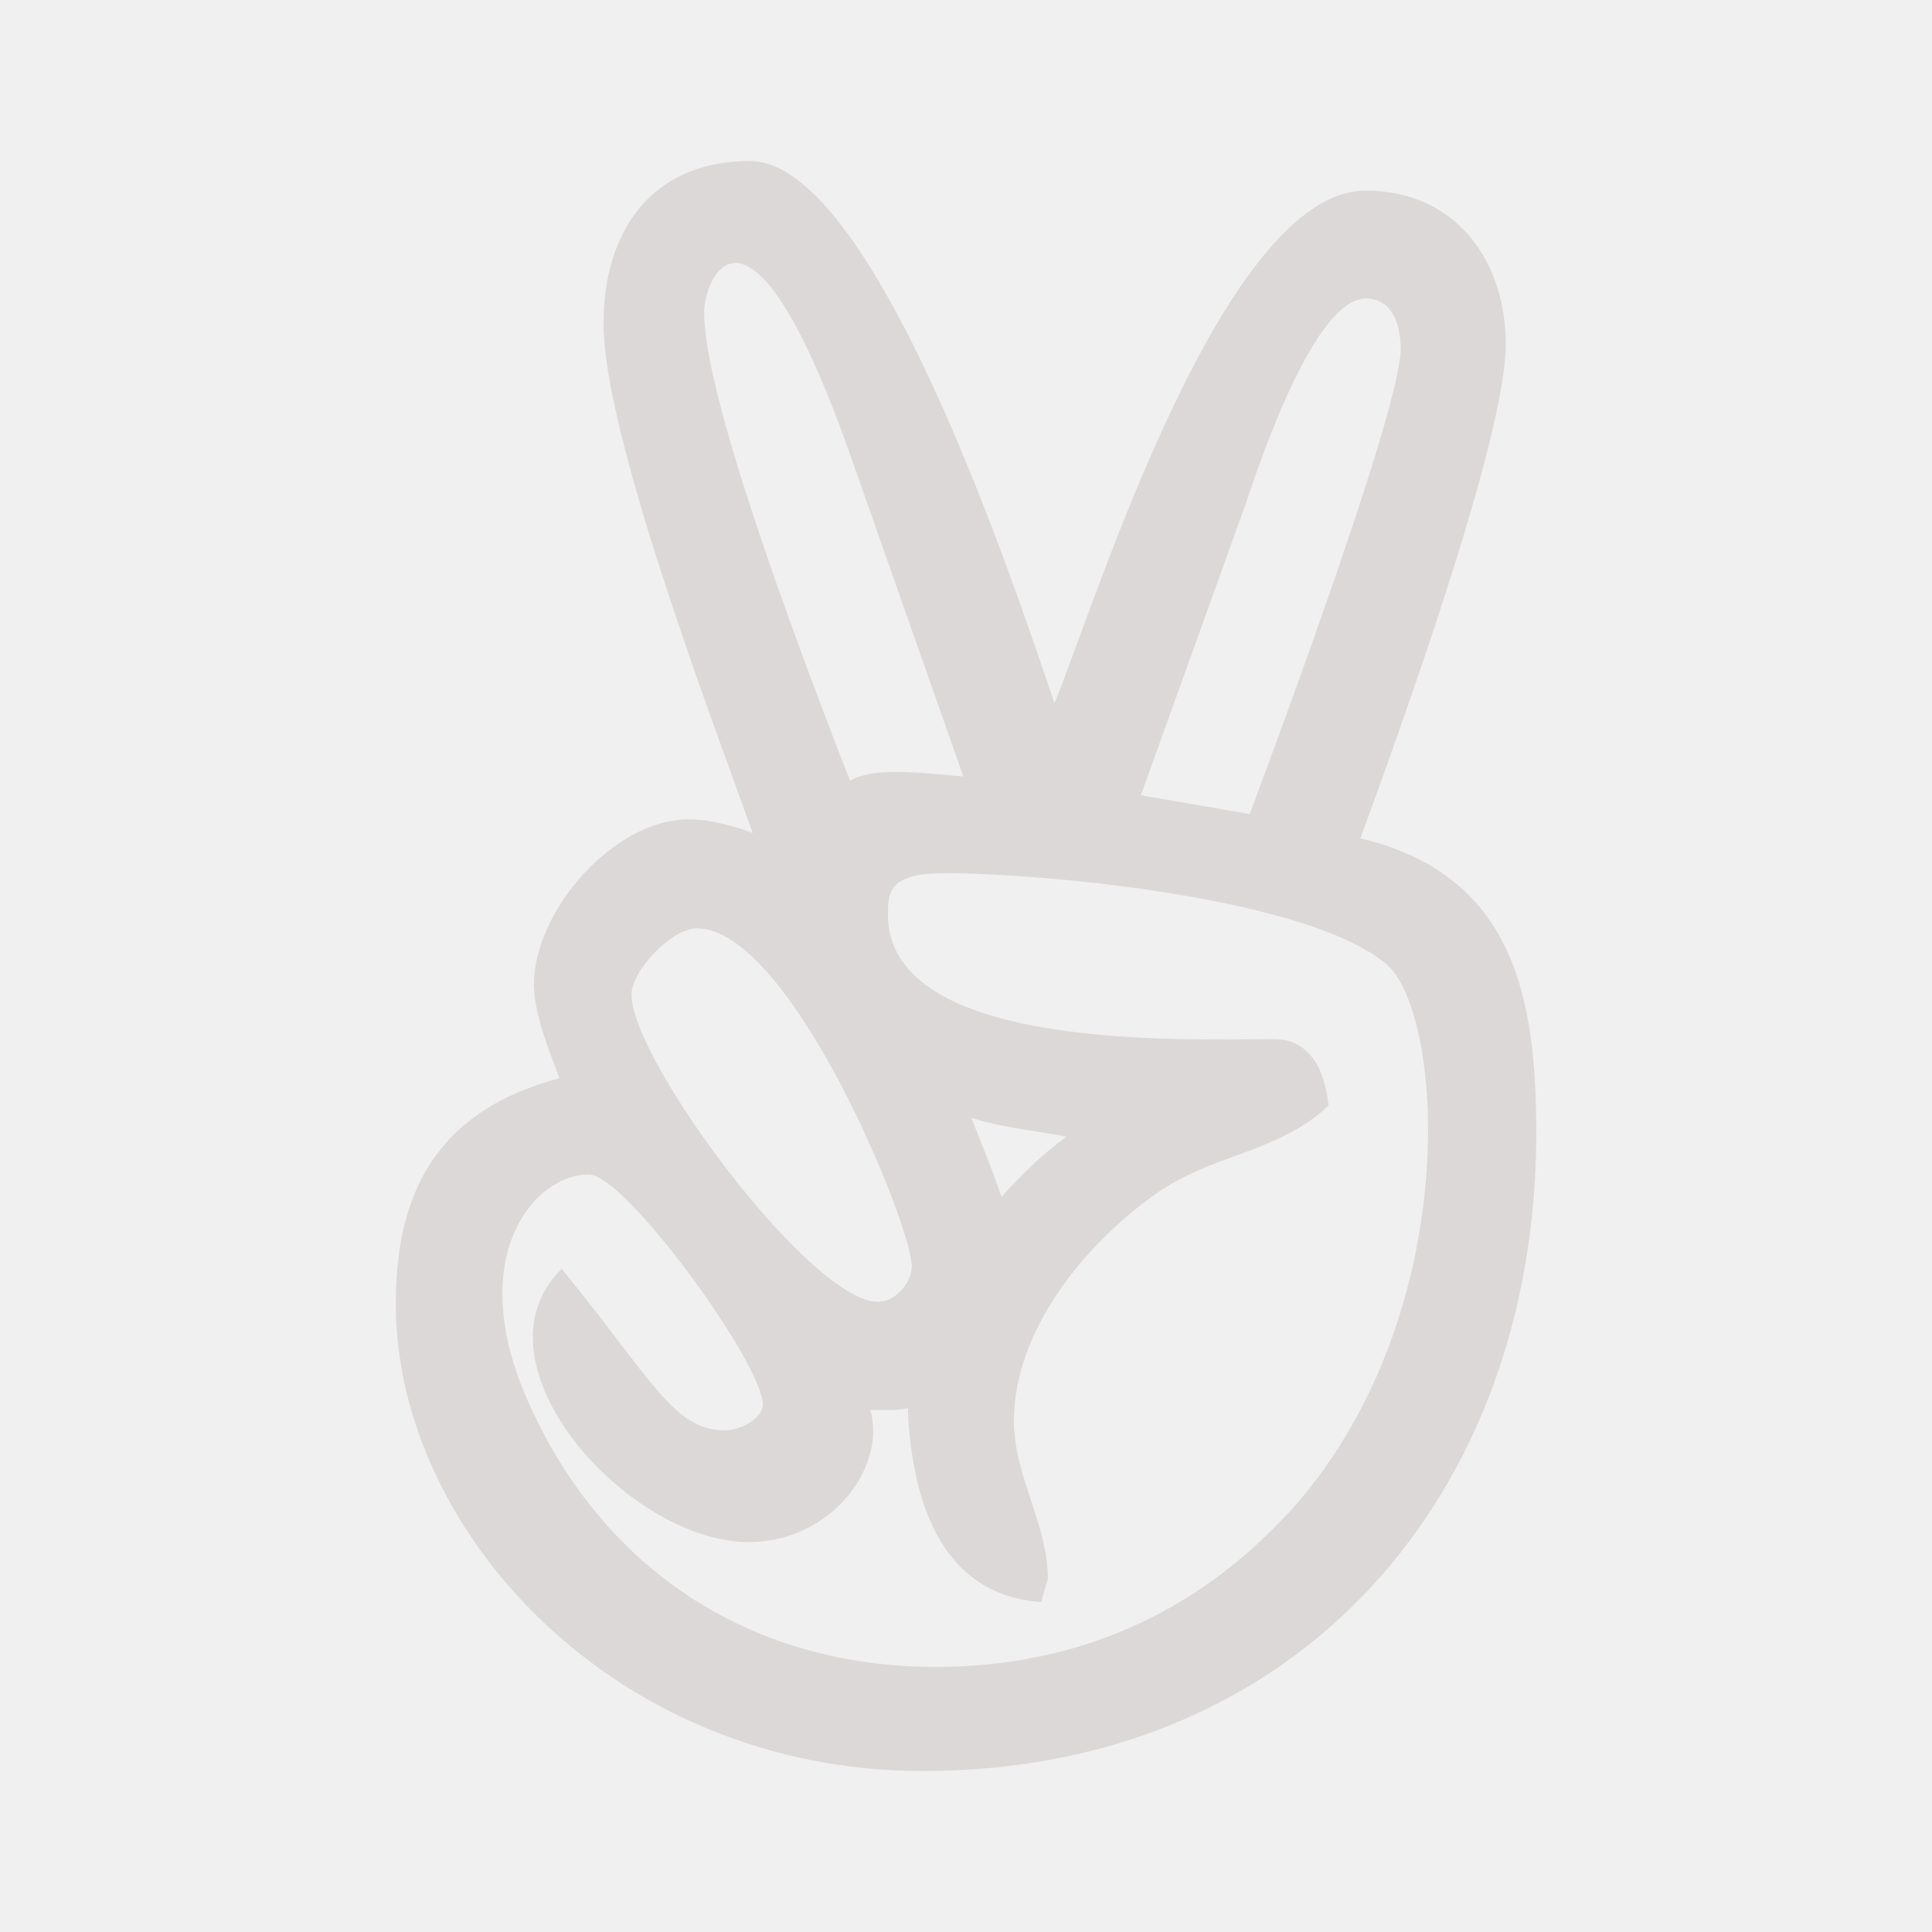
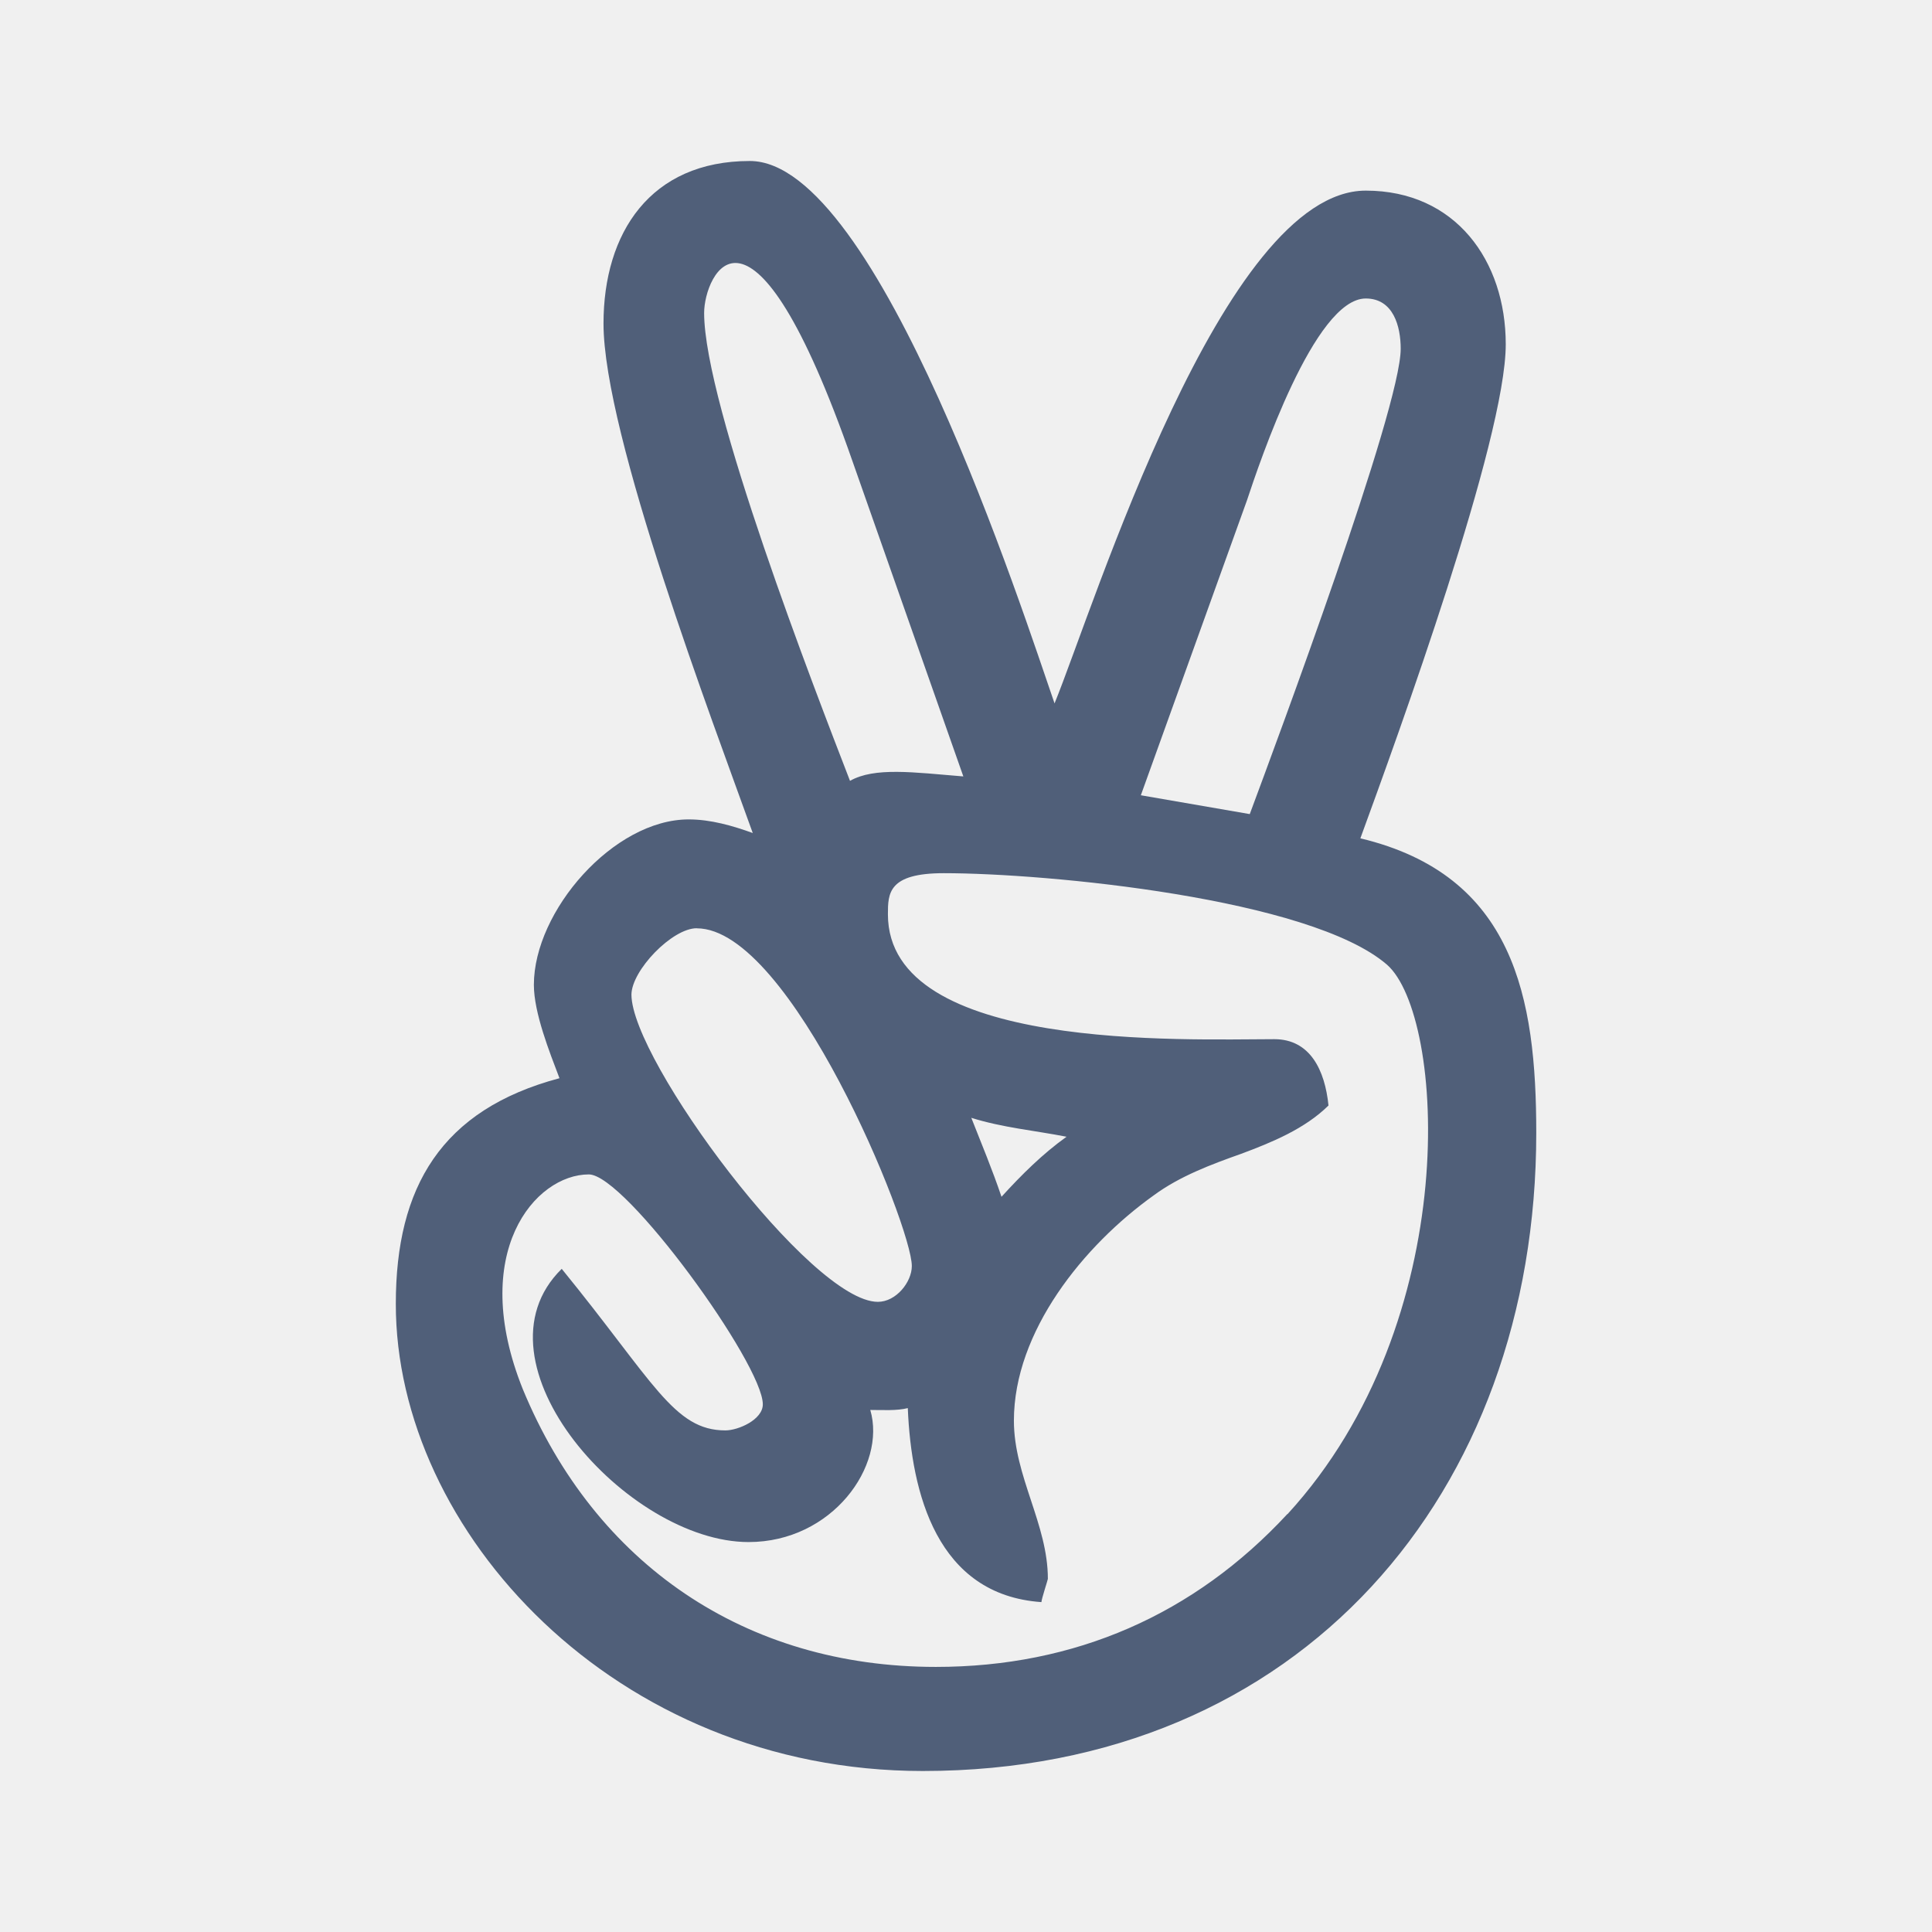
<svg xmlns="http://www.w3.org/2000/svg" width="24" height="24" viewBox="0 0 24 24" fill="none">
-   <g clip-path="url(#clip0_48_51)">
-     <path d="M11.464 22C16.161 22 19.084 18.539 19.084 14.074C19.084 12.391 18.809 10.871 16.899 10.414C17.364 9.141 18.705 5.457 18.705 4.277C18.705 3.238 18.08 2.368 16.966 2.368C15.19 2.368 13.599 7.512 13.1 8.738C12.714 7.625 10.908 2 9.315 2C8.078 2 7.497 2.894 7.497 4.019C7.497 5.398 8.858 8.973 9.351 10.348C9.101 10.258 8.83 10.179 8.555 10.179C7.623 10.179 6.632 11.316 6.632 12.234C6.632 12.582 6.827 13.07 6.95 13.394C5.482 13.785 4.917 14.746 4.917 16.195C4.913 19.015 7.636 22 11.464 22V22ZM15.489 6.219C15.649 5.738 16.329 3.708 16.966 3.708C17.309 3.708 17.4 4.055 17.4 4.332C17.4 5.078 15.864 9.2 15.525 10.113L14.172 9.879L15.489 6.219ZM8.747 3.888V3.887C8.747 3.422 9.325 2.102 10.589 5.727L11.967 9.645C11.346 9.594 10.864 9.527 10.559 9.7C10.124 8.575 8.747 5.024 8.747 3.888V3.888ZM8.655 11.531L8.656 11.532C9.822 11.532 11.327 15.227 11.327 15.727C11.327 15.926 11.132 16.172 10.905 16.172C10.073 16.172 7.844 13.168 7.844 12.355C7.847 12.054 8.349 11.531 8.655 11.531V11.531ZM7.315 14.589C7.769 14.589 9.476 16.945 9.476 17.445C9.476 17.637 9.169 17.769 9.011 17.769C8.37 17.769 8.12 17.163 6.978 15.762C5.795 16.922 7.794 19.156 9.299 19.156C10.337 19.156 11.014 18.211 10.811 17.515C10.959 17.515 11.141 17.527 11.277 17.492C11.321 18.55 11.639 19.812 12.937 19.902C12.937 19.867 13.017 19.624 13.017 19.613C13.017 18.933 12.595 18.339 12.595 17.648C12.595 16.542 13.459 15.472 14.335 14.847C14.653 14.613 15.04 14.467 15.413 14.335C15.8 14.191 16.209 14.023 16.503 13.733C16.459 13.296 16.276 12.909 15.83 12.909C14.728 12.909 11.03 13.066 11.03 11.358C11.03 11.097 11.034 10.847 11.724 10.847C13.009 10.847 16.274 11.159 17.229 11.983C17.949 12.613 18.196 16.405 15.995 18.808L15.992 18.808C14.834 20.058 13.353 20.707 11.625 20.707C9.261 20.707 7.394 19.433 6.495 17.258C5.814 15.562 6.646 14.589 7.315 14.589V14.589ZM12.066 13.886C12.454 14.008 12.851 14.043 13.249 14.121C12.954 14.332 12.693 14.59 12.441 14.867C12.329 14.535 12.194 14.211 12.066 13.886Z" fill="#DBD8D7" />
+   <g clip-path="url(#clip0_48_284)">
+     <path d="M11.464 22C16.161 22 19.084 18.539 19.084 14.074C19.084 12.391 18.809 10.871 16.899 10.414C17.364 9.141 18.705 5.457 18.705 4.277C18.705 3.238 18.08 2.368 16.966 2.368C15.19 2.368 13.599 7.512 13.1 8.738C12.714 7.625 10.908 2 9.315 2C8.078 2 7.497 2.894 7.497 4.019C7.497 5.398 8.858 8.973 9.351 10.348C9.101 10.258 8.83 10.179 8.555 10.179C7.623 10.179 6.632 11.316 6.632 12.234C6.632 12.582 6.827 13.07 6.95 13.394C5.482 13.785 4.917 14.746 4.917 16.195C4.913 19.015 7.636 22 11.464 22ZM15.489 6.219C15.649 5.738 16.329 3.708 16.966 3.708C17.309 3.708 17.4 4.055 17.4 4.332C17.4 5.078 15.864 9.2 15.525 10.113L14.172 9.879L15.489 6.219ZM8.747 3.888V3.887C8.747 3.422 9.325 2.102 10.589 5.727L11.967 9.645C11.346 9.594 10.864 9.527 10.559 9.7C10.124 8.575 8.747 5.024 8.747 3.888ZM8.655 11.531L8.656 11.532C9.822 11.532 11.327 15.227 11.327 15.727C11.327 15.926 11.132 16.172 10.905 16.172C10.073 16.172 7.844 13.168 7.844 12.355C7.847 12.054 8.349 11.531 8.655 11.531ZM7.315 14.589C7.769 14.589 9.476 16.945 9.476 17.445C9.476 17.637 9.169 17.769 9.011 17.769C8.37 17.769 8.12 17.163 6.978 15.762C5.795 16.922 7.794 19.156 9.299 19.156C10.337 19.156 11.014 18.211 10.811 17.515C10.959 17.515 11.141 17.527 11.277 17.492C11.321 18.55 11.639 19.812 12.937 19.902C12.937 19.867 13.017 19.624 13.017 19.613C13.017 18.933 12.595 18.339 12.595 17.648C12.595 16.542 13.459 15.472 14.335 14.847C14.653 14.613 15.04 14.467 15.413 14.335C15.8 14.191 16.209 14.023 16.503 13.733C16.459 13.296 16.276 12.909 15.83 12.909C14.728 12.909 11.03 13.066 11.03 11.358C11.03 11.097 11.034 10.847 11.724 10.847C13.009 10.847 16.274 11.159 17.229 11.983C17.949 12.613 18.196 16.405 15.995 18.808L15.992 18.808C14.834 20.058 13.353 20.707 11.625 20.707C9.261 20.707 7.394 19.433 6.495 17.258C5.814 15.562 6.646 14.589 7.315 14.589ZM12.066 13.886C12.454 14.008 12.851 14.043 13.249 14.121C12.954 14.332 12.693 14.59 12.441 14.867C12.329 14.535 12.194 14.211 12.066 13.886Z" fill="#505F79" />
  </g>
  <defs>
-     <clipPath id="clip0_48_51">
+     <clipPath id="clip0_48_284">
      <rect width="20" height="20" fill="white" transform="translate(2 2)" />
    </clipPath>
  </defs>
</svg>
